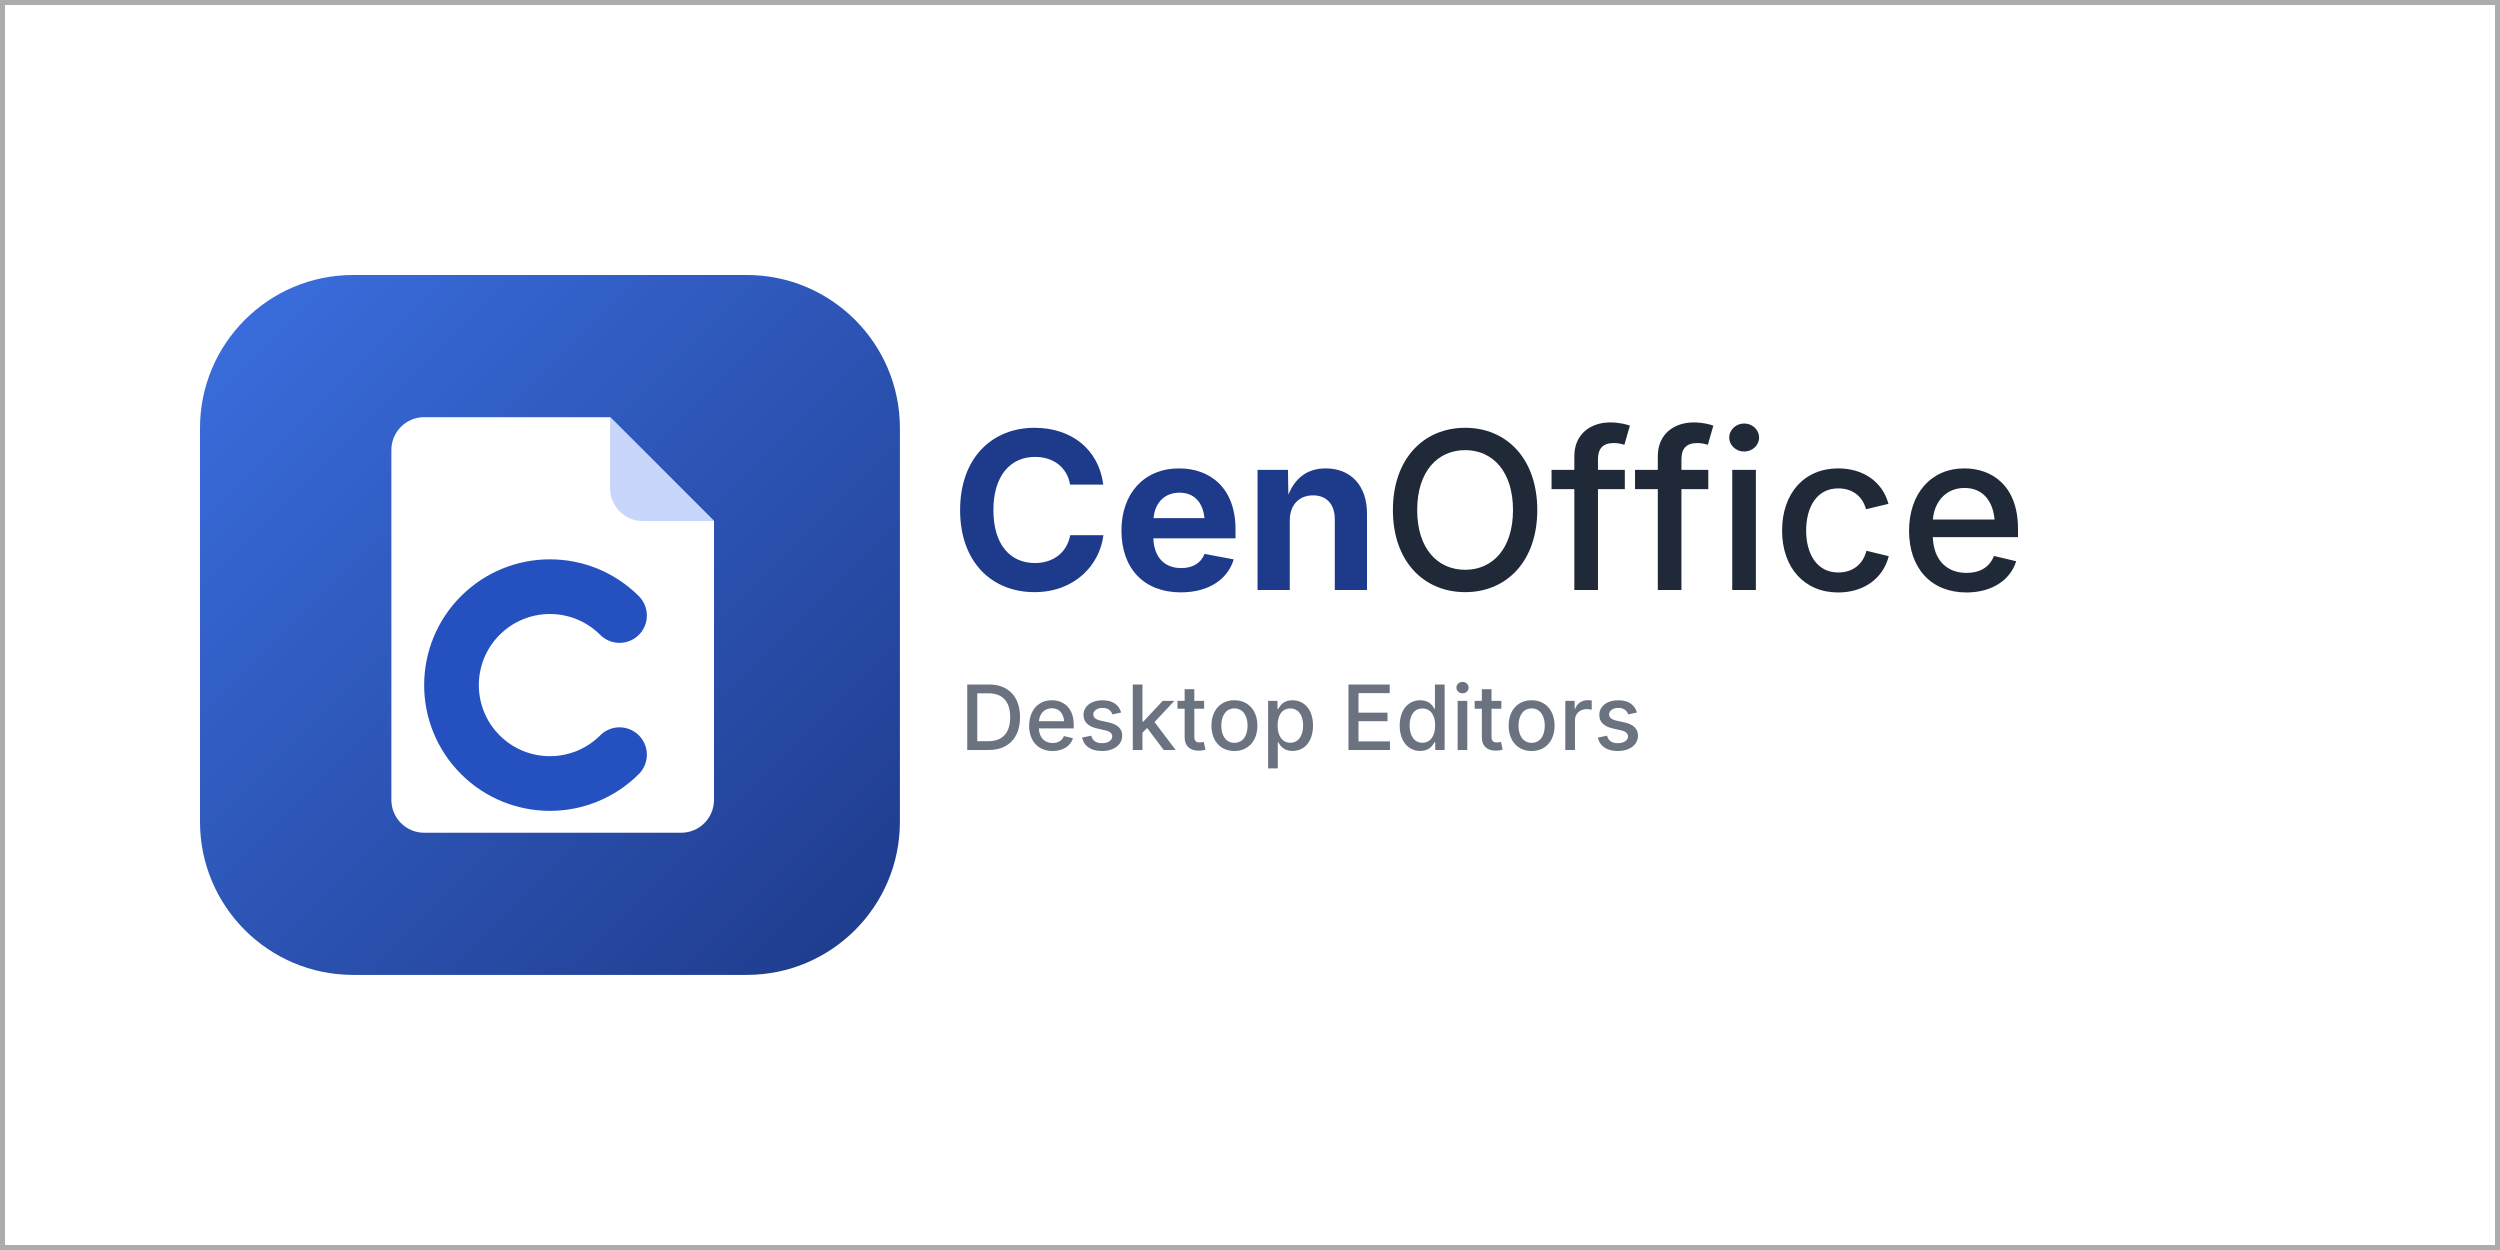
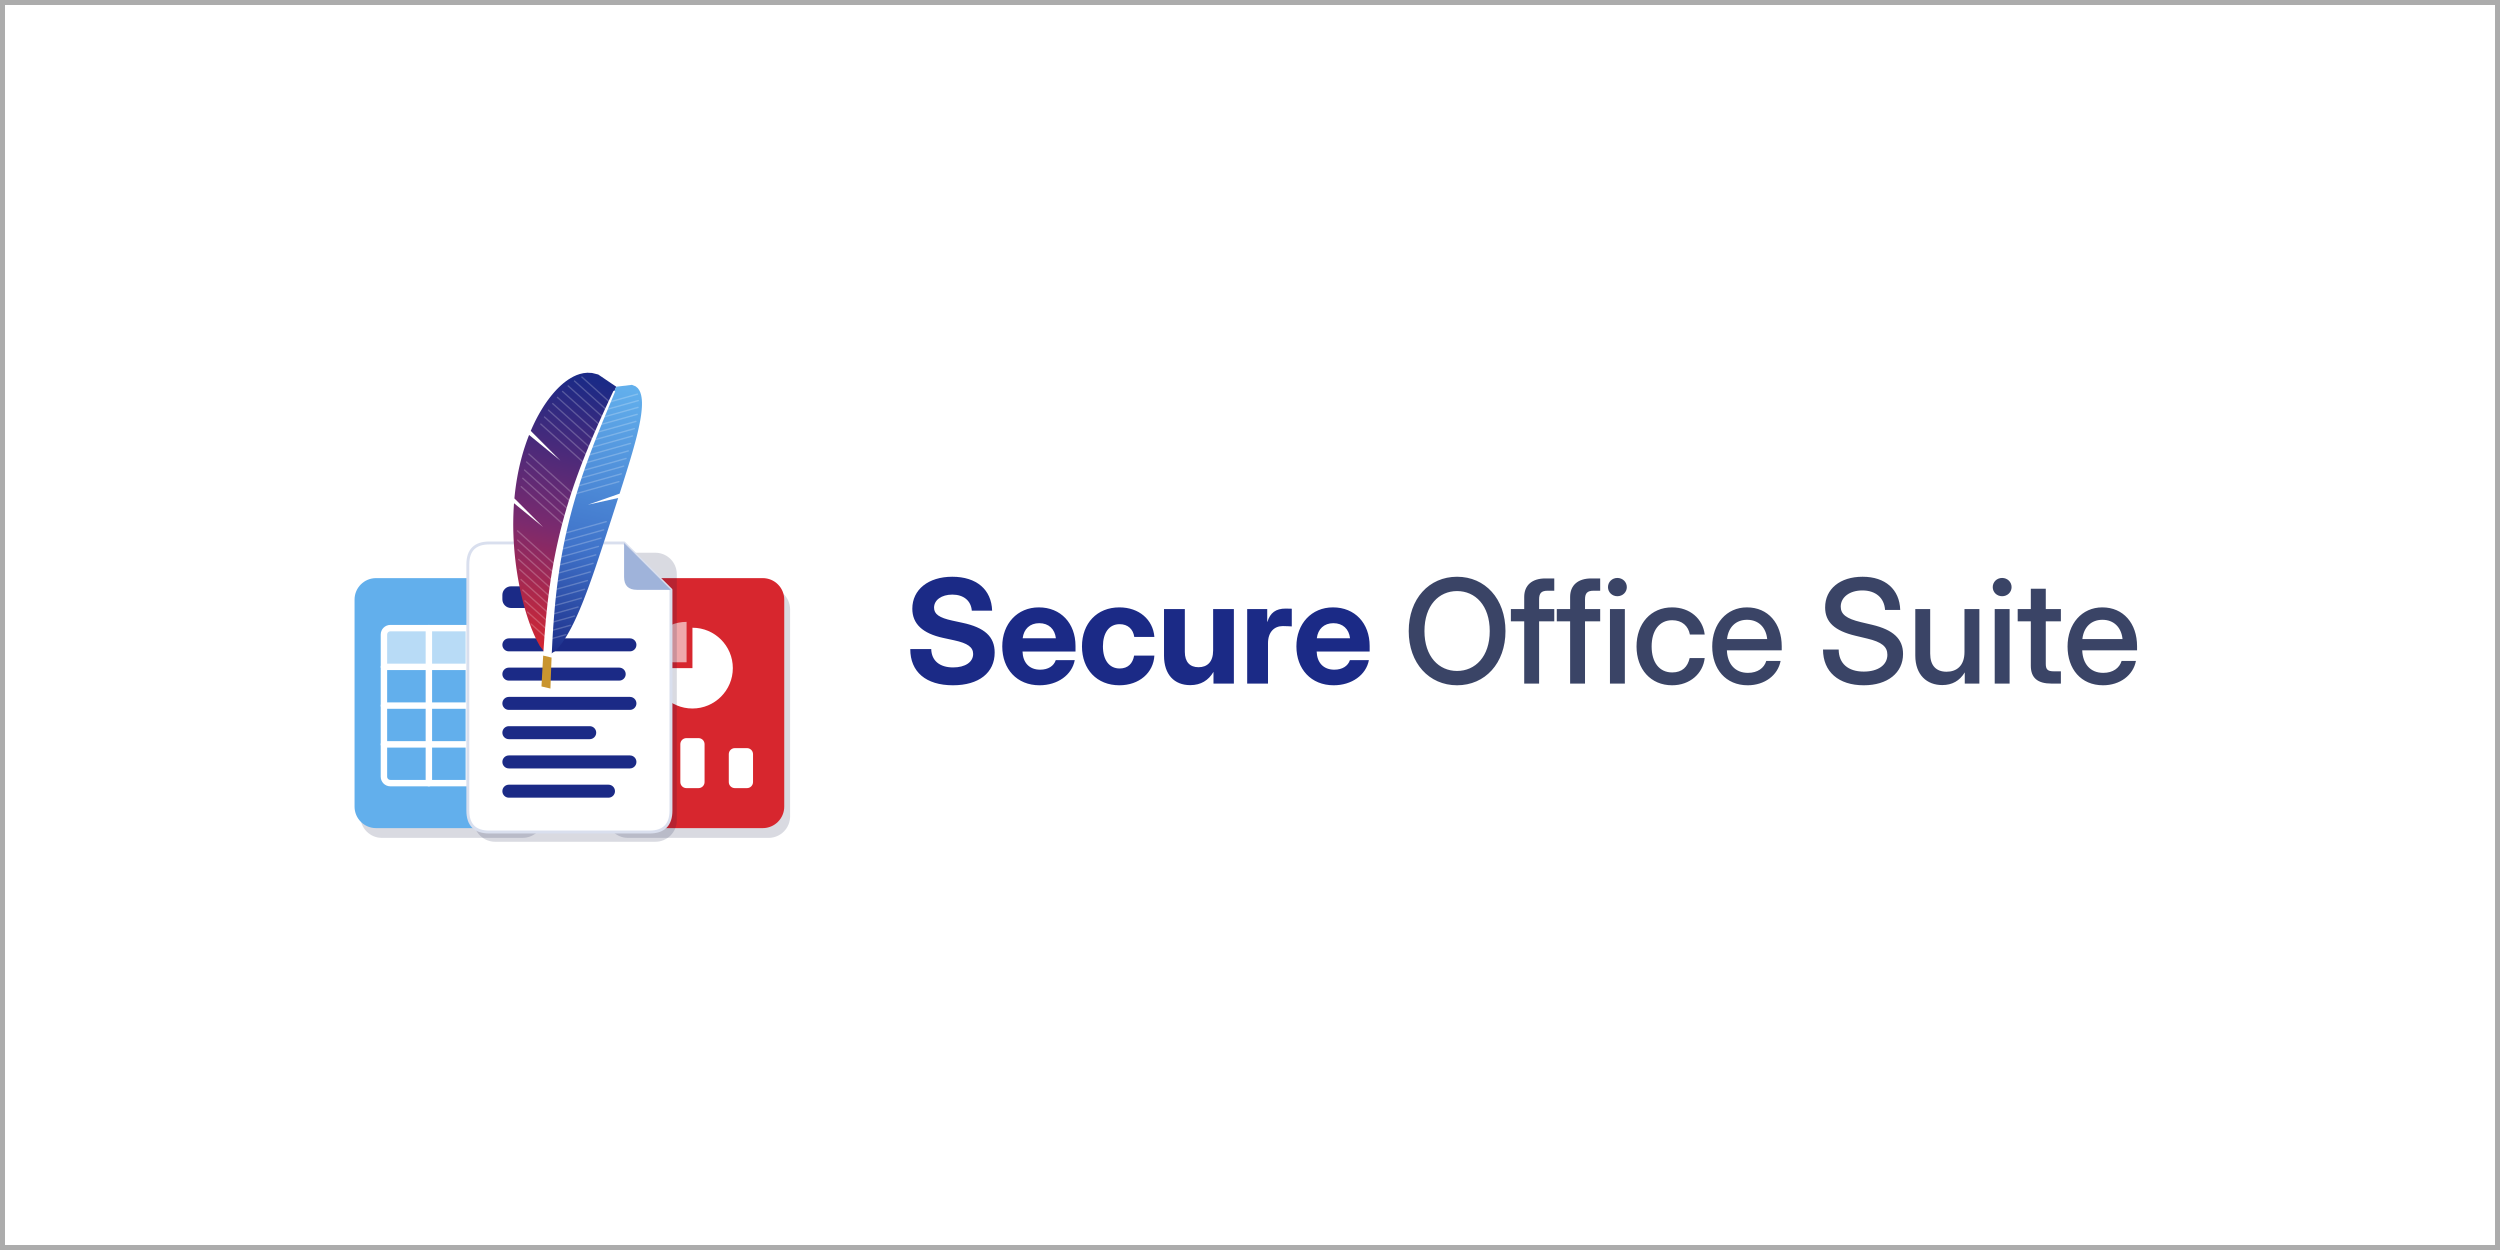
<svg xmlns="http://www.w3.org/2000/svg" viewBox="0 0 500 250" width="500" height="250">
-   <rect width="500" height="250" fill="#fff" />
+   <rect width="500" height="250" fill="#ffffff" />
  <path d="M499 1v248H1V1h498ZM0 0v250h500V0H0Z" fill="#ACACAC" />
-   <g transform="translate(40 55) scale(0.2734)">
-     <defs>
-       <linearGradient id="sp" x1="0" y1="0" x2="1" y2="1">
-         <stop offset="0" stop-color="#3B6FE0" />
-         <stop offset="1" stop-color="#1E3A8A" />
-       </linearGradient>
-     </defs>
-     <rect width="512" height="512" rx="112" fill="url(#sp)" />
-     <path d="M164 104h136l76 76v204a24 24 0 0 1-24 24H164a24 24 0 0 1-24-24V128a24 24 0 0 1 24-24z" fill="#fff" />
-     <path d="M300 104v52a24 24 0 0 0 24 24h52z" fill="#C7D6FA" />
-     <path d="M306.9 249.1A72 72 0 1 0 306.9 350.9" fill="none" stroke="#2550C0" stroke-width="40" stroke-linecap="round" />
+   <g transform="translate(63.88 75.00) scale(0.39062)">
+     <g>
+       <defs>
+         <linearGradient id="p9sog77" gradientUnits="userSpaceOnUse" x1="119.6" y1="144.6" x2="152" y2="6">
+           <stop offset="0" stop-color="#D7262E" />
+           <stop offset="0.45" stop-color="#7B2A6E" />
+           <stop offset="1" stop-color="#1B2A86" />
+         </linearGradient>
+         <linearGradient id="p9sog78" gradientUnits="userSpaceOnUse" x1="119.6" y1="144.6" x2="152" y2="6">
+           <stop offset="0" stop-color="#1B2A86" />
+           <stop offset="0.4" stop-color="#3F72C9" />
+           <stop offset="1" stop-color="#62AFEC" />
+         </linearGradient>
+       </defs>
+       <rect x="21" y="109" width="94" height="128" rx="11" fill="#0E1640" opacity="0.16" />
+       <rect x="18" y="104" width="94" height="128" rx="11" fill="#62AFEC" />
+       <rect x="33.04" y="129.6" width="63.92" height="79.36" rx="3.29" fill="none" stroke="#FFFFFF" stroke-width="3.29" stroke-linecap="round" stroke-linejoin="round" />
+       <rect x="33.04" y="129.6" width="63.92" height="19.84" rx="3.29" fill="#FFFFFF" opacity="0.55" />
+       <line x1="56.05" y1="129.6" x2="56.05" y2="208.96" fill="none" stroke="#FFFFFF" stroke-width="3.29" stroke-linecap="round" stroke-linejoin="round" />
+       <line x1="76.51" y1="129.6" x2="76.51" y2="208.96" fill="none" stroke="#FFFFFF" stroke-width="3.29" stroke-linecap="round" stroke-linejoin="round" />
+       <line x1="33.04" y1="149.44" x2="96.96" y2="149.44" fill="none" stroke="#FFFFFF" stroke-width="3.29" stroke-linecap="round" stroke-linejoin="round" />
+       <line x1="33.04" y1="169.28" x2="96.96" y2="169.28" fill="none" stroke="#FFFFFF" stroke-width="3.29" stroke-linecap="round" stroke-linejoin="round" />
+       <line x1="33.04" y1="189.12" x2="96.96" y2="189.12" fill="none" stroke="#FFFFFF" stroke-width="3.29" stroke-linecap="round" stroke-linejoin="round" />
+       <rect x="147" y="109" width="94" height="128" rx="11" fill="#0E1640" opacity="0.16" />
+       <rect x="144" y="104" width="94" height="128" rx="11" fill="#D7262E" />
+       <path d="M191,150.08 V129.4 A20.68,20.68 0 1 1 170.32,150.08 Z" fill="#FFFFFF" />
+       <path d="M188,147.08 H167.32 A20.68,20.68 0 0 1 188,126.4 Z" fill="#FFFFFF" opacity="0.6" />
+       <rect x="159.98" y="196.16" width="12.41" height="15.36" rx="3.1" fill="#FFFFFF" />
+       <rect x="184.8" y="185.92" width="12.41" height="25.6" rx="3.1" fill="#FFFFFF" />
+       <rect x="209.61" y="191.04" width="12.41" height="20.48" rx="3.1" fill="#FFFFFF" />
+       <rect x="79" y="91" width="104" height="148" rx="11" fill="#0E1640" opacity="0.16" />
+       <path d="M87,86 H156 L180,110 V223 Q180,234 169,234 H87 Q76,234 76,223 V97 Q76,86 87,86 Z" fill="#FFFFFF" />
+       <path d="M87,86 H156 L180,110 V223 Q180,234 169,234 H87 Q76,234 76,223 V97 Q76,86 87,86 Z" fill="none" stroke="#D9DFEE" stroke-width="1.5" stroke-linecap="round" stroke-linejoin="round" />
+       <path d="M156,86 V103.4 Q156,110 162.6,110 H180 Z" fill="#9FB3DA" />
+       <rect x="93.68" y="108.2" width="37.75" height="11.1" rx="4.44" fill="#1B2A86" />
+       <rect x="93.68" y="134.84" width="68.64" height="6.66" rx="3.33" fill="#1B2A86" />
+       <rect x="93.68" y="149.82" width="63.15" height="6.66" rx="3.33" fill="#1B2A86" />
+       <rect x="93.68" y="164.81" width="68.64" height="6.66" rx="3.33" fill="#1B2A86" />
+       <rect x="93.68" y="179.8" width="48.05" height="6.66" rx="3.33" fill="#1B2A86" />
+       <rect x="93.68" y="194.78" width="68.64" height="6.66" rx="3.33" fill="#1B2A86" />
+       <rect x="93.68" y="209.76" width="57.66" height="6.66" rx="3.33" fill="#1B2A86" />
+       <polygon points="116.74,143.93 116.83,142.33 116.92,140.72 117.01,139.12 117.11,137.52 117.21,135.92 117.31,134.32 117.42,132.72 117.53,131.12 117.65,129.53 117.77,127.93 117.9,126.34 118.03,124.74 118.17,123.15 118.31,121.56 118.47,119.97 118.62,118.39 118.79,116.8 118.96,115.22 119.14,113.63 119.32,112.05 119.52,110.47 119.72,108.9 119.93,107.32 120.14,105.75 120.37,104.18 120.6,102.61 120.84,101.04 121.09,99.47 121.35,97.91 121.61,96.35 121.89,94.79 122.17,93.23 122.46,91.67 122.76,90.12 123.07,88.57 123.39,87.02 123.72,85.47 124.06,83.92 124.4,82.38 124.76,80.84 125.12,79.3 125.5,77.76 125.88,76.23 126.27,74.7 126.67,73.17 127.08,71.64 127.5,70.11 127.93,68.59 128.37,67.07 128.81,65.55 129.27,64.03 129.73,62.51 130.2,61 130.68,59.49 131.17,57.98 131.66,56.47 132.17,54.96 132.68,53.46 133.2,51.95 133.72,50.45 134.26,48.95 134.8,47.46 135.35,45.96 135.9,44.47 136.47,42.97 137.03,41.48 137.61,39.99 138.19,38.5 138.78,37.02 139.37,35.53 139.97,34.05 140.57,32.56 141.18,31.08 141.79,29.6 142.41,28.12 143.03,26.64 143.65,25.16 144.28,23.68 144.91,22.21 145.54,20.73 146.18,19.26 146.82,17.78 147.46,16.31 148.11,14.84 148.75,13.36 149.4,11.89 150.05,10.42 150.7,8.94 151.35,7.47 152,6 152,6 142.77,-0.25 139.6,-1.04 137.18,-1.16 135.14,-0.94 133.33,-0.51 131.68,0.06 130.16,0.75 128.74,1.52 127.4,2.36 126.13,3.27 124.91,4.22 123.75,5.23 122.64,6.27 121.57,7.34 120.54,8.46 119.55,9.6 118.59,10.76 117.66,11.96 116.76,13.17 115.89,14.41 115.04,15.67 114.23,16.95 113.44,18.25 112.67,19.57 111.93,20.9 111.21,22.25 110.51,23.62 109.84,25.01 109.19,26.4 108.56,27.82 107.95,29.25 108.22,28.62 123.41,43.84 107.36,30.69 106.8,32.14 106.25,33.61 105.73,35.1 105.23,36.59 104.74,38.1 104.28,39.62 103.84,41.16 103.42,42.71 103.02,44.27 102.63,45.84 102.27,47.42 101.93,49.02 101.61,50.63 101.31,52.25 101.03,53.88 100.77,55.52 100.53,57.18 100.31,58.85 100.11,60.53 99.93,62.23 99.77,63.93 99.84,63.18 114.53,77.85 99.64,65.65 99.52,67.38 99.42,69.12 99.35,70.88 99.29,72.65 99.26,74.43 99.24,76.23 99.25,78.04 99.28,79.86 99.34,81.7 99.41,83.55 99.51,85.41 99.63,87.3 99.77,89.19 99.94,91.11 100.13,93.04 100.35,94.98 100.59,96.95 100.86,98.94 101.16,100.94 101.48,102.97 101.84,105.02 102.22,107.09 102.64,109.19 103.1,111.31 103.59,113.47 104.13,115.67 104.72,117.9 105.35,120.17 106.05,122.5 106.82,124.89 107.67,127.35 108.64,129.9 109.75,132.59 111.08,135.48 112.83,138.73 116.74,143.93" fill="url(#p9sog77)" />
+       <polygon points="116.74,143.93 116.83,142.33 116.92,140.72 117.01,139.12 117.11,137.52 117.21,135.92 117.31,134.32 117.42,132.72 117.53,131.12 117.65,129.53 117.77,127.93 117.9,126.34 118.03,124.74 118.17,123.15 118.31,121.56 118.47,119.97 118.62,118.39 118.79,116.8 118.96,115.22 119.14,113.63 119.32,112.05 119.52,110.47 119.72,108.9 119.93,107.32 120.14,105.75 120.37,104.18 120.6,102.61 120.84,101.04 121.09,99.47 121.35,97.91 121.61,96.35 121.89,94.79 122.17,93.23 122.46,91.67 122.76,90.12 123.07,88.57 123.39,87.02 123.72,85.47 124.06,83.92 124.4,82.38 124.76,80.84 125.12,79.3 125.5,77.76 125.88,76.23 126.27,74.7 126.67,73.17 127.08,71.64 127.5,70.11 127.93,68.59 128.37,67.07 128.81,65.55 129.27,64.03 129.73,62.51 130.2,61 130.68,59.49 131.17,57.98 131.66,56.47 132.17,54.96 132.68,53.46 133.2,51.95 133.72,50.45 134.26,48.95 134.8,47.46 135.35,45.96 135.9,44.47 136.47,42.97 137.03,41.48 137.61,39.99 138.19,38.5 138.78,37.02 139.37,35.53 139.97,34.05 140.57,32.56 141.18,31.08 141.79,29.6 142.41,28.12 143.03,26.64 143.65,25.16 144.28,23.68 144.91,22.21 145.54,20.73 146.18,19.26 146.82,17.78 147.46,16.31 148.11,14.84 148.75,13.36 149.4,11.89 150.05,10.42 150.7,8.94 151.35,7.47 152,6 152,6 160.02,5.04 161.91,5.8 163.05,6.77 163.81,7.85 164.34,9 164.7,10.19 164.94,11.41 165.09,12.66 165.16,13.94 165.16,15.24 165.11,16.55 165.01,17.88 164.87,19.22 164.7,20.57 164.49,21.93 164.26,23.3 164,24.69 163.71,26.08 163.41,27.48 163.09,28.88 162.75,30.3 162.4,31.72 162.03,33.15 161.65,34.58 161.25,36.03 160.85,37.48 160.44,38.93 160.02,40.39 159.58,41.86 159.15,43.33 158.7,44.81 158.25,46.29 157.79,47.78 157.33,49.27 156.86,50.78 156.39,52.28 155.91,53.79 155.44,55.31 154.95,56.83 154.46,58.36 153.98,59.89 153.48,61.43 153.7,60.75 137.48,66.41 152.99,62.97 152.49,64.52 151.99,66.07 151.49,67.63 150.98,69.2 150.48,70.76 149.97,72.34 149.46,73.92 148.94,75.5 148.43,77.1 147.91,78.69 147.39,80.29 146.87,81.9 146.34,83.51 145.82,85.13 145.28,86.75 144.75,88.38 144.21,90.01 143.66,91.65 143.12,93.3 142.56,94.95 142,96.61 141.44,98.27 140.87,99.94 140.29,101.62 139.7,103.3 139.1,104.99 138.49,106.68 137.88,108.38 137.25,110.09 136.6,111.81 135.94,113.53 135.27,115.27 134.57,117.01 133.85,118.76 133.11,120.52 132.34,122.29 131.54,124.07 130.71,125.87 129.83,127.68 128.9,129.5 127.9,131.35 126.83,133.22 125.66,135.12 124.34,137.07 122.81,139.07 120.87,141.2 116.74,143.93" fill="url(#p9sog78)" />
+       <line x1="117.24" y1="135.45" x2="108.39" y2="127.5" fill="none" stroke="#FFFFFF" stroke-width="0.7" stroke-linecap="round" stroke-linejoin="round" opacity="0.22" />
+       <line x1="117.52" y1="131.22" x2="106.61" y2="121.4" fill="none" stroke="#FFFFFF" stroke-width="0.7" stroke-linecap="round" stroke-linejoin="round" opacity="0.22" />
+       <line x1="117.84" y1="126.99" x2="105.21" y2="115.63" fill="none" stroke="#FFFFFF" stroke-width="0.7" stroke-linecap="round" stroke-linejoin="round" opacity="0.22" />
+       <line x1="118.2" y1="122.78" x2="104.11" y2="110.1" fill="none" stroke="#FFFFFF" stroke-width="0.7" stroke-linecap="round" stroke-linejoin="round" opacity="0.22" />
+       <line x1="118.61" y1="118.57" x2="103.23" y2="104.74" fill="none" stroke="#FFFFFF" stroke-width="0.7" stroke-linecap="round" stroke-linejoin="round" opacity="0.22" />
+       <line x1="119.05" y1="114.38" x2="102.55" y2="99.53" fill="none" stroke="#FFFFFF" stroke-width="0.7" stroke-linecap="round" stroke-linejoin="round" opacity="0.22" />
+       <line x1="119.55" y1="110.2" x2="102.04" y2="94.44" fill="none" stroke="#FFFFFF" stroke-width="0.7" stroke-linecap="round" stroke-linejoin="round" opacity="0.22" />
+       <line x1="120.1" y1="106.02" x2="101.7" y2="89.47" fill="none" stroke="#FFFFFF" stroke-width="0.7" stroke-linecap="round" stroke-linejoin="round" opacity="0.22" />
+       <line x1="120.71" y1="101.87" x2="101.51" y2="84.59" fill="none" stroke="#FFFFFF" stroke-width="0.7" stroke-linecap="round" stroke-linejoin="round" opacity="0.22" />
+       <line x1="121.38" y1="97.72" x2="101.46" y2="79.81" fill="none" stroke="#FFFFFF" stroke-width="0.7" stroke-linecap="round" stroke-linejoin="round" opacity="0.22" />
+       <line x1="125.63" y1="77.22" x2="103.34" y2="57.17" fill="none" stroke="#FFFFFF" stroke-width="0.7" stroke-linecap="round" stroke-linejoin="round" opacity="0.22" />
+       <line x1="126.67" y1="73.17" x2="104.12" y2="52.88" fill="none" stroke="#FFFFFF" stroke-width="0.7" stroke-linecap="round" stroke-linejoin="round" opacity="0.22" />
+       <line x1="127.78" y1="69.13" x2="105.03" y2="48.67" fill="none" stroke="#FFFFFF" stroke-width="0.7" stroke-linecap="round" stroke-linejoin="round" opacity="0.22" />
+       <line x1="128.94" y1="65.1" x2="106.08" y2="44.53" fill="none" stroke="#FFFFFF" stroke-width="0.7" stroke-linecap="round" stroke-linejoin="round" opacity="0.22" />
+       <line x1="130.17" y1="61.09" x2="107.26" y2="40.48" fill="none" stroke="#FFFFFF" stroke-width="0.7" stroke-linecap="round" stroke-linejoin="round" opacity="0.22" />
+       <line x1="135.64" y1="45.17" x2="113.35" y2="25.12" fill="none" stroke="#FFFFFF" stroke-width="0.7" stroke-linecap="round" stroke-linejoin="round" opacity="0.22" />
+       <line x1="137.14" y1="41.22" x2="115.24" y2="21.52" fill="none" stroke="#FFFFFF" stroke-width="0.7" stroke-linecap="round" stroke-linejoin="round" opacity="0.22" />
+       <line x1="138.67" y1="37.28" x2="117.28" y2="18.03" fill="none" stroke="#FFFFFF" stroke-width="0.7" stroke-linecap="round" stroke-linejoin="round" opacity="0.22" />
+       <line x1="140.25" y1="33.35" x2="119.48" y2="14.67" fill="none" stroke="#FFFFFF" stroke-width="0.7" stroke-linecap="round" stroke-linejoin="round" opacity="0.22" />
+       <line x1="141.86" y1="29.43" x2="121.88" y2="11.46" fill="none" stroke="#FFFFFF" stroke-width="0.7" stroke-linecap="round" stroke-linejoin="round" opacity="0.22" />
+       <line x1="143.5" y1="25.51" x2="124.5" y2="8.42" fill="none" stroke="#FFFFFF" stroke-width="0.7" stroke-linecap="round" stroke-linejoin="round" opacity="0.22" />
+       <line x1="145.17" y1="21.6" x2="127.38" y2="5.6" fill="none" stroke="#FFFFFF" stroke-width="0.7" stroke-linecap="round" stroke-linejoin="round" opacity="0.22" />
+       <line x1="146.86" y1="17.7" x2="130.62" y2="3.09" fill="none" stroke="#FFFFFF" stroke-width="0.7" stroke-linecap="round" stroke-linejoin="round" opacity="0.22" />
+       <line x1="148.56" y1="13.8" x2="134.4" y2="1.06" fill="none" stroke="#FFFFFF" stroke-width="0.7" stroke-linecap="round" stroke-linejoin="round" opacity="0.22" />
+       <line x1="117.24" y1="135.45" x2="126.17" y2="132.95" fill="none" stroke="#FFFFFF" stroke-width="0.7" stroke-linecap="round" stroke-linejoin="round" opacity="0.22" />
+       <line x1="117.52" y1="131.22" x2="128.55" y2="128.13" fill="none" stroke="#FFFFFF" stroke-width="0.7" stroke-linecap="round" stroke-linejoin="round" opacity="0.22" />
+       <line x1="117.84" y1="126.99" x2="130.6" y2="123.42" fill="none" stroke="#FFFFFF" stroke-width="0.7" stroke-linecap="round" stroke-linejoin="round" opacity="0.22" />
+       <line x1="118.2" y1="122.78" x2="132.44" y2="118.79" fill="none" stroke="#FFFFFF" stroke-width="0.7" stroke-linecap="round" stroke-linejoin="round" opacity="0.22" />
+       <line x1="118.61" y1="118.57" x2="134.14" y2="114.22" fill="none" stroke="#FFFFFF" stroke-width="0.7" stroke-linecap="round" stroke-linejoin="round" opacity="0.22" />
+       <line x1="119.05" y1="114.38" x2="135.73" y2="109.71" fill="none" stroke="#FFFFFF" stroke-width="0.7" stroke-linecap="round" stroke-linejoin="round" opacity="0.22" />
+       <line x1="119.55" y1="110.2" x2="137.24" y2="105.24" fill="none" stroke="#FFFFFF" stroke-width="0.7" stroke-linecap="round" stroke-linejoin="round" opacity="0.22" />
+       <line x1="120.1" y1="106.02" x2="138.7" y2="100.81" fill="none" stroke="#FFFFFF" stroke-width="0.7" stroke-linecap="round" stroke-linejoin="round" opacity="0.22" />
+       <line x1="120.71" y1="101.87" x2="140.11" y2="96.43" fill="none" stroke="#FFFFFF" stroke-width="0.7" stroke-linecap="round" stroke-linejoin="round" opacity="0.22" />
+       <line x1="121.38" y1="97.72" x2="141.49" y2="92.09" fill="none" stroke="#FFFFFF" stroke-width="0.7" stroke-linecap="round" stroke-linejoin="round" opacity="0.22" />
+       <line x1="122.1" y1="93.59" x2="142.85" y2="87.78" fill="none" stroke="#FFFFFF" stroke-width="0.7" stroke-linecap="round" stroke-linejoin="round" opacity="0.22" />
+       <line x1="122.89" y1="89.48" x2="144.19" y2="83.51" fill="none" stroke="#FFFFFF" stroke-width="0.7" stroke-linecap="round" stroke-linejoin="round" opacity="0.22" />
+       <line x1="123.74" y1="85.38" x2="145.52" y2="79.28" fill="none" stroke="#FFFFFF" stroke-width="0.7" stroke-linecap="round" stroke-linejoin="round" opacity="0.22" />
+       <line x1="124.65" y1="81.29" x2="146.84" y2="75.08" fill="none" stroke="#FFFFFF" stroke-width="0.7" stroke-linecap="round" stroke-linejoin="round" opacity="0.22" />
+       <line x1="130.17" y1="61.09" x2="153.32" y2="54.6" fill="none" stroke="#FFFFFF" stroke-width="0.7" stroke-linecap="round" stroke-linejoin="round" opacity="0.22" />
+       <line x1="131.46" y1="57.09" x2="154.57" y2="50.61" fill="none" stroke="#FFFFFF" stroke-width="0.7" stroke-linecap="round" stroke-linejoin="round" opacity="0.22" />
+       <line x1="132.8" y1="53.1" x2="155.8" y2="46.66" fill="none" stroke="#FFFFFF" stroke-width="0.7" stroke-linecap="round" stroke-linejoin="round" opacity="0.22" />
+       <line x1="134.2" y1="49.13" x2="157" y2="42.74" fill="none" stroke="#FFFFFF" stroke-width="0.7" stroke-linecap="round" stroke-linejoin="round" opacity="0.22" />
+       <line x1="135.64" y1="45.17" x2="158.16" y2="38.86" fill="none" stroke="#FFFFFF" stroke-width="0.7" stroke-linecap="round" stroke-linejoin="round" opacity="0.22" />
+       <line x1="137.14" y1="41.22" x2="159.26" y2="35.02" fill="none" stroke="#FFFFFF" stroke-width="0.7" stroke-linecap="round" stroke-linejoin="round" opacity="0.22" />
+       <line x1="138.67" y1="37.28" x2="160.29" y2="31.22" fill="none" stroke="#FFFFFF" stroke-width="0.7" stroke-linecap="round" stroke-linejoin="round" opacity="0.22" />
+       <line x1="140.25" y1="33.35" x2="161.23" y2="27.47" fill="none" stroke="#FFFFFF" stroke-width="0.7" stroke-linecap="round" stroke-linejoin="round" opacity="0.22" />
+       <line x1="141.86" y1="29.43" x2="162.04" y2="23.77" fill="none" stroke="#FFFFFF" stroke-width="0.7" stroke-linecap="round" stroke-linejoin="round" opacity="0.22" />
+       <line x1="143.5" y1="25.51" x2="162.7" y2="20.13" fill="none" stroke="#FFFFFF" stroke-width="0.7" stroke-linecap="round" stroke-linejoin="round" opacity="0.22" />
+       <line x1="145.17" y1="21.6" x2="163.14" y2="16.57" fill="none" stroke="#FFFFFF" stroke-width="0.7" stroke-linecap="round" stroke-linejoin="round" opacity="0.22" />
+       <line x1="146.86" y1="17.7" x2="163.26" y2="13.1" fill="none" stroke="#FFFFFF" stroke-width="0.7" stroke-linecap="round" stroke-linejoin="round" opacity="0.22" />
+       <line x1="148.56" y1="13.8" x2="162.87" y2="9.79" fill="none" stroke="#FFFFFF" stroke-width="0.7" stroke-linecap="round" stroke-linejoin="round" opacity="0.22" />
+       <polygon points="114.58,143.67 114.74,141.04 114.92,138.42 115.1,135.79 115.29,133.17 115.5,130.55 115.72,127.94 115.95,125.33 116.2,122.72 116.47,120.12 116.75,117.51 117.05,114.92 117.38,112.33 117.72,109.74 118.08,107.16 118.46,104.58 118.86,102.01 119.29,99.44 119.74,96.88 120.21,94.33 120.71,91.78 121.23,89.23 121.78,86.69 122.35,84.16 122.94,81.63 123.56,79.11 124.2,76.6 124.87,74.09 125.57,71.58 126.29,69.08 127.03,66.59 127.8,64.1 128.59,61.62 129.4,59.15 130.23,56.67 131.09,54.21 131.97,51.75 132.87,49.29 133.79,46.84 134.73,44.39 135.69,41.95 136.67,39.51 137.66,37.08 138.67,34.65 139.69,32.22 140.73,29.8 141.78,27.38 142.85,24.96 143.92,22.55 145.01,20.13 146.1,17.72 147.21,15.32 148.32,12.91 149.44,10.51 150.58,8.1 151.47,8.31 150.47,10.75 149.47,13.18 148.46,15.61 147.45,18.04 146.45,20.47 145.45,22.9 144.46,25.34 143.48,27.78 142.51,30.21 141.54,32.66 140.59,35.1 139.66,37.55 138.73,40 137.83,42.45 136.94,44.91 136.06,47.37 135.21,49.84 134.37,52.31 133.55,54.78 132.76,57.26 131.98,59.75 131.23,62.24 130.5,64.74 129.79,67.24 129.11,69.74 128.45,72.25 127.81,74.77 127.2,77.3 126.61,79.82 126.04,82.36 125.5,84.9 124.99,87.44 124.5,90 124.03,92.55 123.58,95.11 123.16,97.68 122.77,100.26 122.39,102.83 122.04,105.42 121.71,108.01 121.4,110.6 121.11,113.2 120.83,115.8 120.58,118.41 120.35,121.02 120.13,123.64 119.93,126.26 119.74,128.88 119.57,131.51 119.41,134.13 119.26,136.77 119.13,139.4 119,142.04 118.88,144.68" fill="#FFFFFF" />
+       <polygon points="113.71,159.47 113.85,156.83 113.99,154.2 114.13,151.56 114.27,148.93 114.42,146.3 114.58,143.67 118.88,144.68 118.77,147.32 118.67,149.96 118.57,152.6 118.47,155.25 118.38,157.89 118.29,160.53" fill="#C9952F" />
+     </g>
+     <path d="M324.39 158.867C337.65 158.867 345.744 152.472 345.744 142.102C345.744 134.008 340.649 129.274 329.159 126.854L323.992 125.733C317.38 124.288 314.706 122.445 314.706 119.121C314.706 115.183 318.572 112.437 324.064 112.437C329.846 112.437 333.64 115.58 334.037 120.675H344.443C344.118 109.835 336.422 103.295 324.028 103.295C311.779 103.295 303.577 109.871 303.577 119.663C303.577 127.359 308.744 132.31 319.403 134.622L325.076 135.851C331.905 137.332 334.724 139.355 334.724 142.824C334.724 147.016 330.641 149.726 324.462 149.726C317.561 149.726 313.405 146.257 313.261 140.331H302.529C302.529 152.038 310.587 158.867 324.39 158.867Z M368.707 158.867C377.957 158.867 385.328 153.592 386.738 146.004H377.018C376.042 148.967 373.188 150.882 369.032 150.882C363.432 150.882 360.18 147.232 359.999 141.596H387.135V138.741C387.135 127.106 379.583 118.977 368.346 118.977C357.398 118.977 349.629 127.323 349.629 138.958C349.629 150.557 357.145 158.867 368.707 158.867ZM360.072 134.803C360.65 130.033 363.793 127.07 368.563 127.07C373.368 127.07 376.548 130.033 377.09 134.803Z M409.592 158.867C419.746 158.867 427.044 152.472 427.514 143.655H417.144C416.457 147.666 414.037 150.268 409.737 150.268C404.389 150.268 401.173 145.896 401.173 138.958C401.173 131.984 404.353 127.576 409.737 127.576C414 127.576 416.674 130.214 417.216 134.116H427.514C426.828 125.228 419.637 118.977 409.592 118.977C398.138 118.977 390.442 127.143 390.442 138.958C390.442 150.773 398.102 158.867 409.592 158.867Z M445.852 158.795C451.344 158.795 455.211 156.338 457.776 152.002V158.0H468.218V119.844H457.595V141.054C457.595 146.979 454.524 149.617 450.116 149.617C445.672 149.617 443.106 146.907 443.106 141.776V119.844H432.447V143.728C432.447 153.375 437.722 158.795 445.852 158.795Z M475.03 158.0H485.689V137.332C485.689 131.587 488.905 128.552 493.277 128.552C495.084 128.552 497.071 128.696 497.866 128.732V119.663C496.999 119.627 495.951 119.591 494.723 119.591C489.7 119.591 486.81 121.759 485.4 126.348H485.292V119.844H475.03Z M519.312 158.867C528.562 158.867 535.933 153.592 537.342 146.004H527.622C526.647 148.967 523.792 150.882 519.637 150.882C514.036 150.882 510.784 147.232 510.604 141.596H537.739V138.741C537.739 127.106 530.188 118.977 518.95 118.977C508.002 118.977 500.234 127.323 500.234 138.958C500.234 150.557 507.749 158.867 519.312 158.867ZM510.676 134.803C511.254 130.033 514.398 127.07 519.167 127.07C523.973 127.07 527.153 130.033 527.695 134.803Z " fill="#1B2A86" />
+     <path d="M582.491 158.867C596.835 158.867 607.278 147.594 607.278 131.117C607.278 114.568 596.835 103.295 582.491 103.295C568.146 103.295 557.74 114.568 557.74 131.117C557.74 147.558 568.146 158.867 582.491 158.867ZM582.491 151.532C573.205 151.532 565.797 144.233 565.797 131.117C565.797 117.929 573.205 110.63 582.491 110.63C591.777 110.63 599.22 117.929 599.22 131.117C599.22 144.233 591.777 151.532 582.491 151.532Z M632.264 119.844H624.496V114.894C624.496 111.678 625.688 110.449 628.904 110.449H632.264V104.162H627.712C620.846 104.162 616.872 107.667 616.872 113.665V119.844H610.043V126.131H616.872V158.0H624.496V126.131H632.264Z M655.769 119.844H648.001V114.894C648.001 111.678 649.193 110.449 652.409 110.449H655.769V104.162H651.217C644.351 104.162 640.377 107.667 640.377 113.665V119.844H633.548V126.131H640.377V158.0H648.001V126.131H655.769Z M660.775 158.0H668.399V119.844H660.775ZM664.569 113.268C667.278 113.268 669.41 111.208 669.41 108.606C669.41 105.969 667.278 103.909 664.569 103.909C661.859 103.909 659.763 105.969 659.763 108.606C659.763 111.208 661.859 113.268 664.569 113.268Z M692.59 158.867C701.696 158.867 708.416 152.869 709.284 144.92H701.587C700.576 149.364 697.866 152.291 692.626 152.291C686.014 152.291 682.112 147.088 682.112 138.994C682.112 130.828 686.05 125.553 692.626 125.553C697.793 125.553 700.901 128.588 701.696 132.888H709.284C708.344 124.794 701.696 118.977 692.59 118.977C681.714 118.977 674.379 127.251 674.379 138.994C674.379 150.665 681.678 158.867 692.59 158.867Z M731.307 158.867C739.943 158.867 746.736 153.772 748.145 146.401H740.81C739.726 150.015 736.402 152.508 731.416 152.508C724.731 152.508 720.901 147.847 720.648 140.981H748.723V138.922C748.723 127.143 741.714 118.977 730.91 118.977C720.504 118.977 713.132 127.359 713.132 138.994C713.132 150.521 719.998 158.867 731.307 158.867ZM720.72 135.2C721.371 129.13 725.237 125.336 730.982 125.336C736.763 125.336 740.666 129.13 741.28 135.2Z  M790.711 158.867C802.924 158.867 810.837 152.508 810.837 142.824C810.837 135.128 805.851 130.467 795.047 127.901L789.23 126.528C781.822 124.758 778.932 122.518 778.932 118.615C778.932 113.737 783.521 110.305 790.025 110.305C796.817 110.305 801.226 114.099 801.623 120.277H809.392C809.067 109.763 801.732 103.295 790.133 103.295C778.57 103.295 770.946 109.546 770.946 119.013C770.946 126.456 775.716 130.973 786.592 133.538L792.482 134.947C799.961 136.718 802.816 139.103 802.816 143.258C802.816 148.497 798.01 151.857 790.711 151.857C782.653 151.857 777.92 147.666 777.884 140.548H769.862C769.862 151.93 777.812 158.867 790.711 158.867Z M830.91 158.759C835.968 158.759 839.834 156.591 842.436 152.255V158.0H849.915V119.844H842.291V141.812C842.291 148.895 838.281 151.93 833.114 151.93C827.802 151.93 824.731 148.786 824.731 142.68V119.844H817.107V143.619C817.107 153.592 823.069 158.759 830.91 158.759Z M857.775 158.0H865.399V119.844H857.775ZM861.569 113.268C864.279 113.268 866.411 111.208 866.411 108.606C866.411 105.969 864.279 103.909 861.569 103.909C858.859 103.909 856.763 105.969 856.763 108.606C856.763 111.208 858.859 113.268 861.569 113.268Z M891.65 119.844H883.918V109.438H876.258V119.844H869.537V126.131H876.258V148.895C876.258 155.037 879.69 158.0 886.845 158.0H891.65V151.713H887.929C884.893 151.713 883.918 150.737 883.918 147.919V126.131H891.65Z M913.24 158.867C921.876 158.867 928.669 153.772 930.078 146.401H922.743C921.659 150.015 918.335 152.508 913.349 152.508C906.664 152.508 902.834 147.847 902.581 140.981H930.656V138.922C930.656 127.143 923.647 118.977 912.843 118.977C902.437 118.977 895.066 127.359 895.066 138.994C895.066 150.521 901.931 158.867 913.24 158.867ZM902.653 135.2C903.304 129.13 907.17 125.336 912.915 125.336C918.696 125.336 922.599 129.13 923.213 135.2Z" fill="#3A4466" />
  </g>
-   <path d="M206.887 118.43C214.965 118.43 219.949 112.994 220.68 107.043H214.041C213.396 110.523 210.646 112.607 206.994 112.607C202.053 112.607 198.68 108.955 198.68 102.016C198.68 95.227 202.01 91.381 207.016 91.381C210.668 91.381 213.418 93.443 214.02 96.924H220.658C219.713 89.727 214.17 85.559 206.887 85.559C198.443 85.559 192.02 91.553 192.02 102.016C192.02 112.414 198.357 118.43 206.887 118.43Z M236.148 118.473C241.734 118.473 245.559 115.873 246.74 111.877L240.896 110.781C240.209 112.629 238.512 113.617 236.256 113.617C233.012 113.617 230.82 111.598 230.67 107.666H247.105V105.861C247.105 97.654 242.1 93.68 235.826 93.68C228.801 93.68 224.289 98.707 224.289 106.119C224.289 113.703 228.801 118.473 236.148 118.473ZM230.713 103.627C230.971 100.662 232.818 98.535 235.891 98.535C238.877 98.535 240.574 100.49 240.896 103.627Z M257.955 104.1C257.955 100.92 259.867 99.072 262.617 99.072C265.324 99.072 266.957 100.855 266.957 103.842V118.0H273.402V102.725C273.402 97.096 270.137 93.68 265.152 93.68C261.457 93.68 259.029 95.592 257.676 98.943L257.59 93.98H251.51V118.0H257.955Z" fill="#1E3A8A" />
-   <path d="M293.039 118.43C301.332 118.43 307.455 112.242 307.455 102.016C307.455 91.746 301.332 85.559 293.039 85.559C284.725 85.559 278.58 91.746 278.58 102.016C278.58 112.242 284.725 118.43 293.039 118.43ZM293.039 113.961C287.539 113.961 283.436 109.75 283.436 102.016C283.436 94.26 287.539 90.027 293.039 90.027C298.496 90.027 302.6 94.238 302.6 102.016C302.6 109.75 298.496 113.961 293.039 113.961Z M324.965 93.98H319.594V91.875C319.594 89.77 320.518 88.609 322.773 88.609C323.762 88.609 324.428 88.824 324.879 88.953L325.975 85.129C325.33 84.893 323.912 84.484 322.021 84.484C318.219 84.484 314.867 86.74 314.867 91.23V93.98H310.312V97.826H314.867V118.0H319.594V97.826H324.965Z M341.658 93.98H336.287V91.875C336.287 89.77 337.211 88.609 339.467 88.609C340.455 88.609 341.121 88.824 341.572 88.953L342.668 85.129C342.023 84.893 340.605 84.484 338.715 84.484C334.912 84.484 331.561 86.74 331.561 91.23V93.98H327.006V97.826H331.561V118.0H336.287V97.826H341.658Z M346.449 118.0H351.176V93.98H346.449ZM348.834 90.307C350.467 90.307 351.82 89.061 351.82 87.514C351.82 85.945 350.467 84.699 348.834 84.699C347.201 84.699 345.848 85.945 345.848 87.514C345.848 89.061 347.201 90.307 348.834 90.307Z M367.633 118.494C372.682 118.494 376.592 115.766 377.752 111.232L373.283 110.158C372.639 112.758 370.641 114.498 367.654 114.498C363.314 114.498 361.23 110.695 361.23 106.119C361.23 101.479 363.314 97.676 367.654 97.676C370.598 97.676 372.553 99.373 373.197 101.844L377.688 100.77C376.506 96.322 372.617 93.68 367.633 93.68C360.865 93.68 356.418 98.643 356.418 106.119C356.418 113.531 360.865 118.494 367.633 118.494Z M393.285 118.494C398.42 118.494 402.094 115.98 403.232 112.242L398.785 111.189C397.947 113.424 395.971 114.584 393.328 114.584C389.396 114.584 386.732 112.07 386.561 107.43H403.598V105.754C403.598 97.096 398.355 93.68 392.877 93.68C386.152 93.68 381.812 98.771 381.812 106.162C381.812 113.617 386.195 118.494 393.285 118.494ZM386.582 103.906C386.84 100.447 389.117 97.59 392.898 97.59C396.529 97.59 398.57 100.125 398.914 103.906Z" fill="#1F2937" />
-   <path d="M197.713 150.0C201.694 150.0 204.006 147.53 204.006 143.435C204.006 139.365 201.694 136.904 197.836 136.904H193.45V150.0ZM195.454 148.242V138.662H197.704C200.561 138.662 202.037 140.358 202.037 143.435C202.037 146.537 200.561 148.242 197.599 148.242Z M210.527 150.202C212.628 150.202 214.131 149.174 214.597 147.645L212.777 147.214C212.435 148.128 211.626 148.603 210.545 148.603C208.937 148.603 207.847 147.574 207.776 145.676H214.746V144.99C214.746 141.448 212.602 140.051 210.36 140.051C207.609 140.051 205.834 142.134 205.834 145.157C205.834 148.207 207.627 150.202 210.527 150.202ZM207.785 144.234C207.891 142.819 208.822 141.65 210.369 141.65C211.854 141.65 212.689 142.688 212.83 144.234Z M220.389 150.202C222.788 150.202 224.44 148.937 224.44 147.144C224.44 145.781 223.579 144.902 221.76 144.489L220.178 144.138C219.097 143.892 218.657 143.505 218.657 142.854C218.657 142.116 219.466 141.58 220.529 141.58C221.689 141.58 222.243 142.195 222.498 142.881L224.229 142.503C223.808 141.044 222.639 140.051 220.512 140.051C218.288 140.051 216.706 141.22 216.706 142.978C216.706 144.384 217.585 145.28 219.413 145.693L221.065 146.071C221.997 146.282 222.445 146.687 222.445 147.311C222.445 148.04 221.654 148.638 220.406 148.638C219.264 148.638 218.517 148.163 218.244 147.135L216.425 147.513C216.776 149.253 218.253 150.202 220.389 150.202Z M226.559 150.0H228.492V146.537L229.433 145.597L232.746 150.0H235.137L230.909 144.41L234.864 140.174H232.544L228.668 144.322H228.492V136.904H226.559Z M240.823 140.174H238.863V137.836H236.93V140.174H235.497V141.747H236.93V147.504C236.93 149.174 237.958 150.132 239.742 150.132C240.19 150.132 240.683 150.07 241.096 149.93L240.753 148.383C240.516 148.436 240.138 148.488 239.936 148.488C239.171 148.488 238.863 148.137 238.863 147.346V141.747H240.823Z M246.879 150.202C249.647 150.202 251.476 148.172 251.476 145.14C251.476 142.081 249.647 140.051 246.879 140.051C244.11 140.051 242.291 142.081 242.291 145.14C242.291 148.172 244.11 150.202 246.879 150.202ZM246.879 148.567C245.104 148.567 244.26 147.003 244.26 145.14C244.26 143.25 245.104 141.686 246.879 141.686C248.672 141.686 249.516 143.259 249.516 145.14C249.516 147.003 248.672 148.567 246.879 148.567Z M253.62 153.674H255.554V148.462H255.659C256.002 149.086 256.714 150.193 258.498 150.193C260.889 150.193 262.603 148.286 262.603 145.113C262.603 141.914 260.854 140.051 258.498 140.051C256.661 140.051 256.002 141.167 255.659 141.773H255.501V140.174H253.62ZM258.067 148.55C256.433 148.55 255.519 147.144 255.519 145.096C255.519 143.057 256.406 141.694 258.067 141.694C259.772 141.694 260.625 143.162 260.625 145.096C260.625 147.047 259.746 148.55 258.067 148.55Z  M269.695 150.0H277.992V148.277H271.699V144.243H277.5V142.529H271.699V138.627H277.939V136.904H269.695Z M284.057 150.193C285.832 150.193 286.544 149.086 286.887 148.462H287.045V150.0H288.926V136.904H286.992V141.773H286.887C286.553 141.167 285.885 140.051 284.057 140.051C281.692 140.051 279.943 141.914 279.943 145.113C279.943 148.286 281.666 150.193 284.057 150.193ZM284.479 148.55C282.8 148.55 281.921 147.047 281.921 145.096C281.921 143.162 282.773 141.694 284.479 141.694C286.14 141.694 287.027 143.057 287.027 145.096C287.027 147.144 286.122 148.55 284.479 148.55Z M291.527 150.0H293.461V140.174H291.527ZM292.503 138.671C293.171 138.671 293.725 138.161 293.725 137.528C293.725 136.887 293.171 136.377 292.503 136.377C291.835 136.377 291.281 136.887 291.281 137.528C291.281 138.161 291.835 138.671 292.503 138.671Z M300.264 140.174H298.304V137.836H296.37V140.174H294.938V141.747H296.37V147.504C296.37 149.174 297.398 150.132 299.183 150.132C299.631 150.132 300.123 150.07 300.536 149.93L300.193 148.383C299.956 148.436 299.578 148.488 299.376 148.488C298.611 148.488 298.304 148.137 298.304 147.346V141.747H300.264Z M306.319 150.202C309.088 150.202 310.916 148.172 310.916 145.14C310.916 142.081 309.088 140.051 306.319 140.051C303.551 140.051 301.731 142.081 301.731 145.14C301.731 148.172 303.551 150.202 306.319 150.202ZM306.319 148.567C304.544 148.567 303.7 147.003 303.7 145.14C303.7 143.25 304.544 141.686 306.319 141.686C308.112 141.686 308.956 143.259 308.956 145.14C308.956 147.003 308.112 148.567 306.319 148.567Z M313.061 150.0H314.994V144.032C314.994 142.74 315.979 141.826 317.332 141.826C317.736 141.826 318.202 141.896 318.343 141.932V140.086C318.141 140.06 317.771 140.033 317.525 140.033C316.374 140.033 315.398 140.684 315.038 141.756H314.933V140.174H313.061Z M323.546 150.202C325.945 150.202 327.598 148.937 327.598 147.144C327.598 145.781 326.736 144.902 324.917 144.489L323.335 144.138C322.254 143.892 321.814 143.505 321.814 142.854C321.814 142.116 322.623 141.58 323.687 141.58C324.847 141.58 325.4 142.195 325.655 142.881L327.387 142.503C326.965 141.044 325.796 140.051 323.669 140.051C321.445 140.051 319.863 141.22 319.863 142.978C319.863 144.384 320.742 145.28 322.57 145.693L324.223 146.071C325.154 146.282 325.603 146.687 325.603 147.311C325.603 148.04 324.812 148.638 323.563 148.638C322.421 148.638 321.674 148.163 321.401 147.135L319.582 147.513C319.934 149.253 321.41 150.202 323.546 150.202Z" fill="#6B7280" />
</svg>
